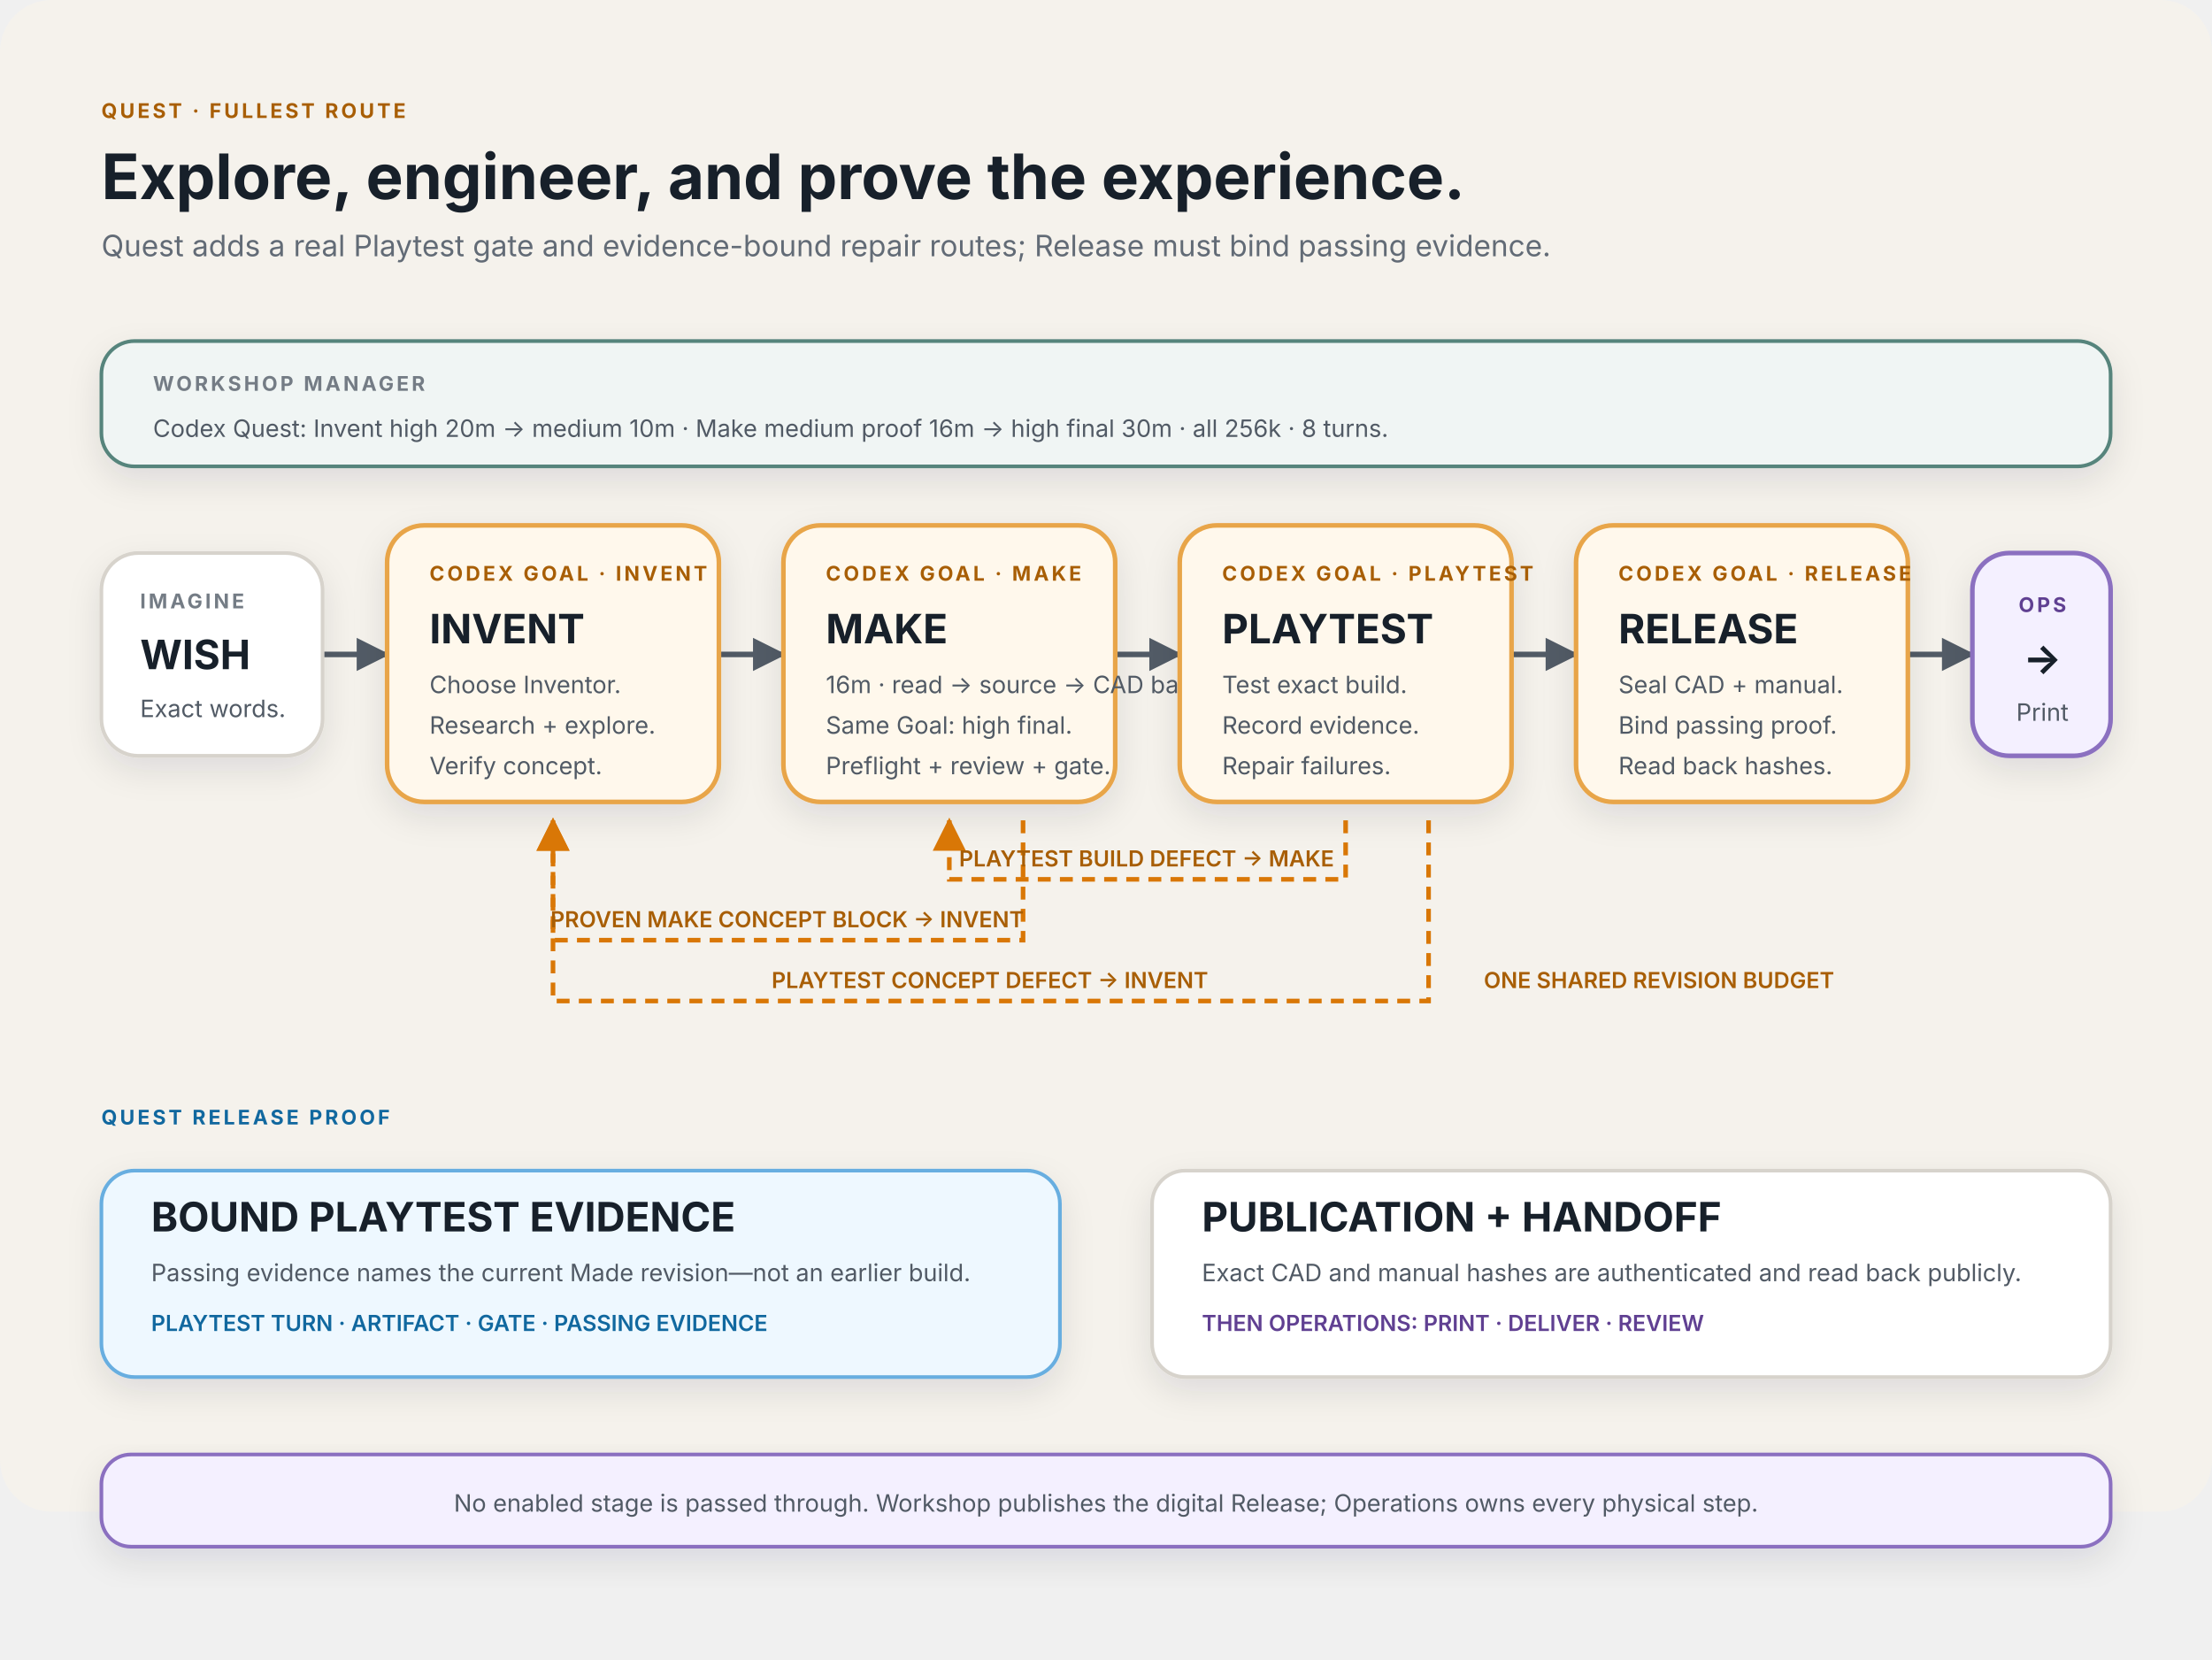
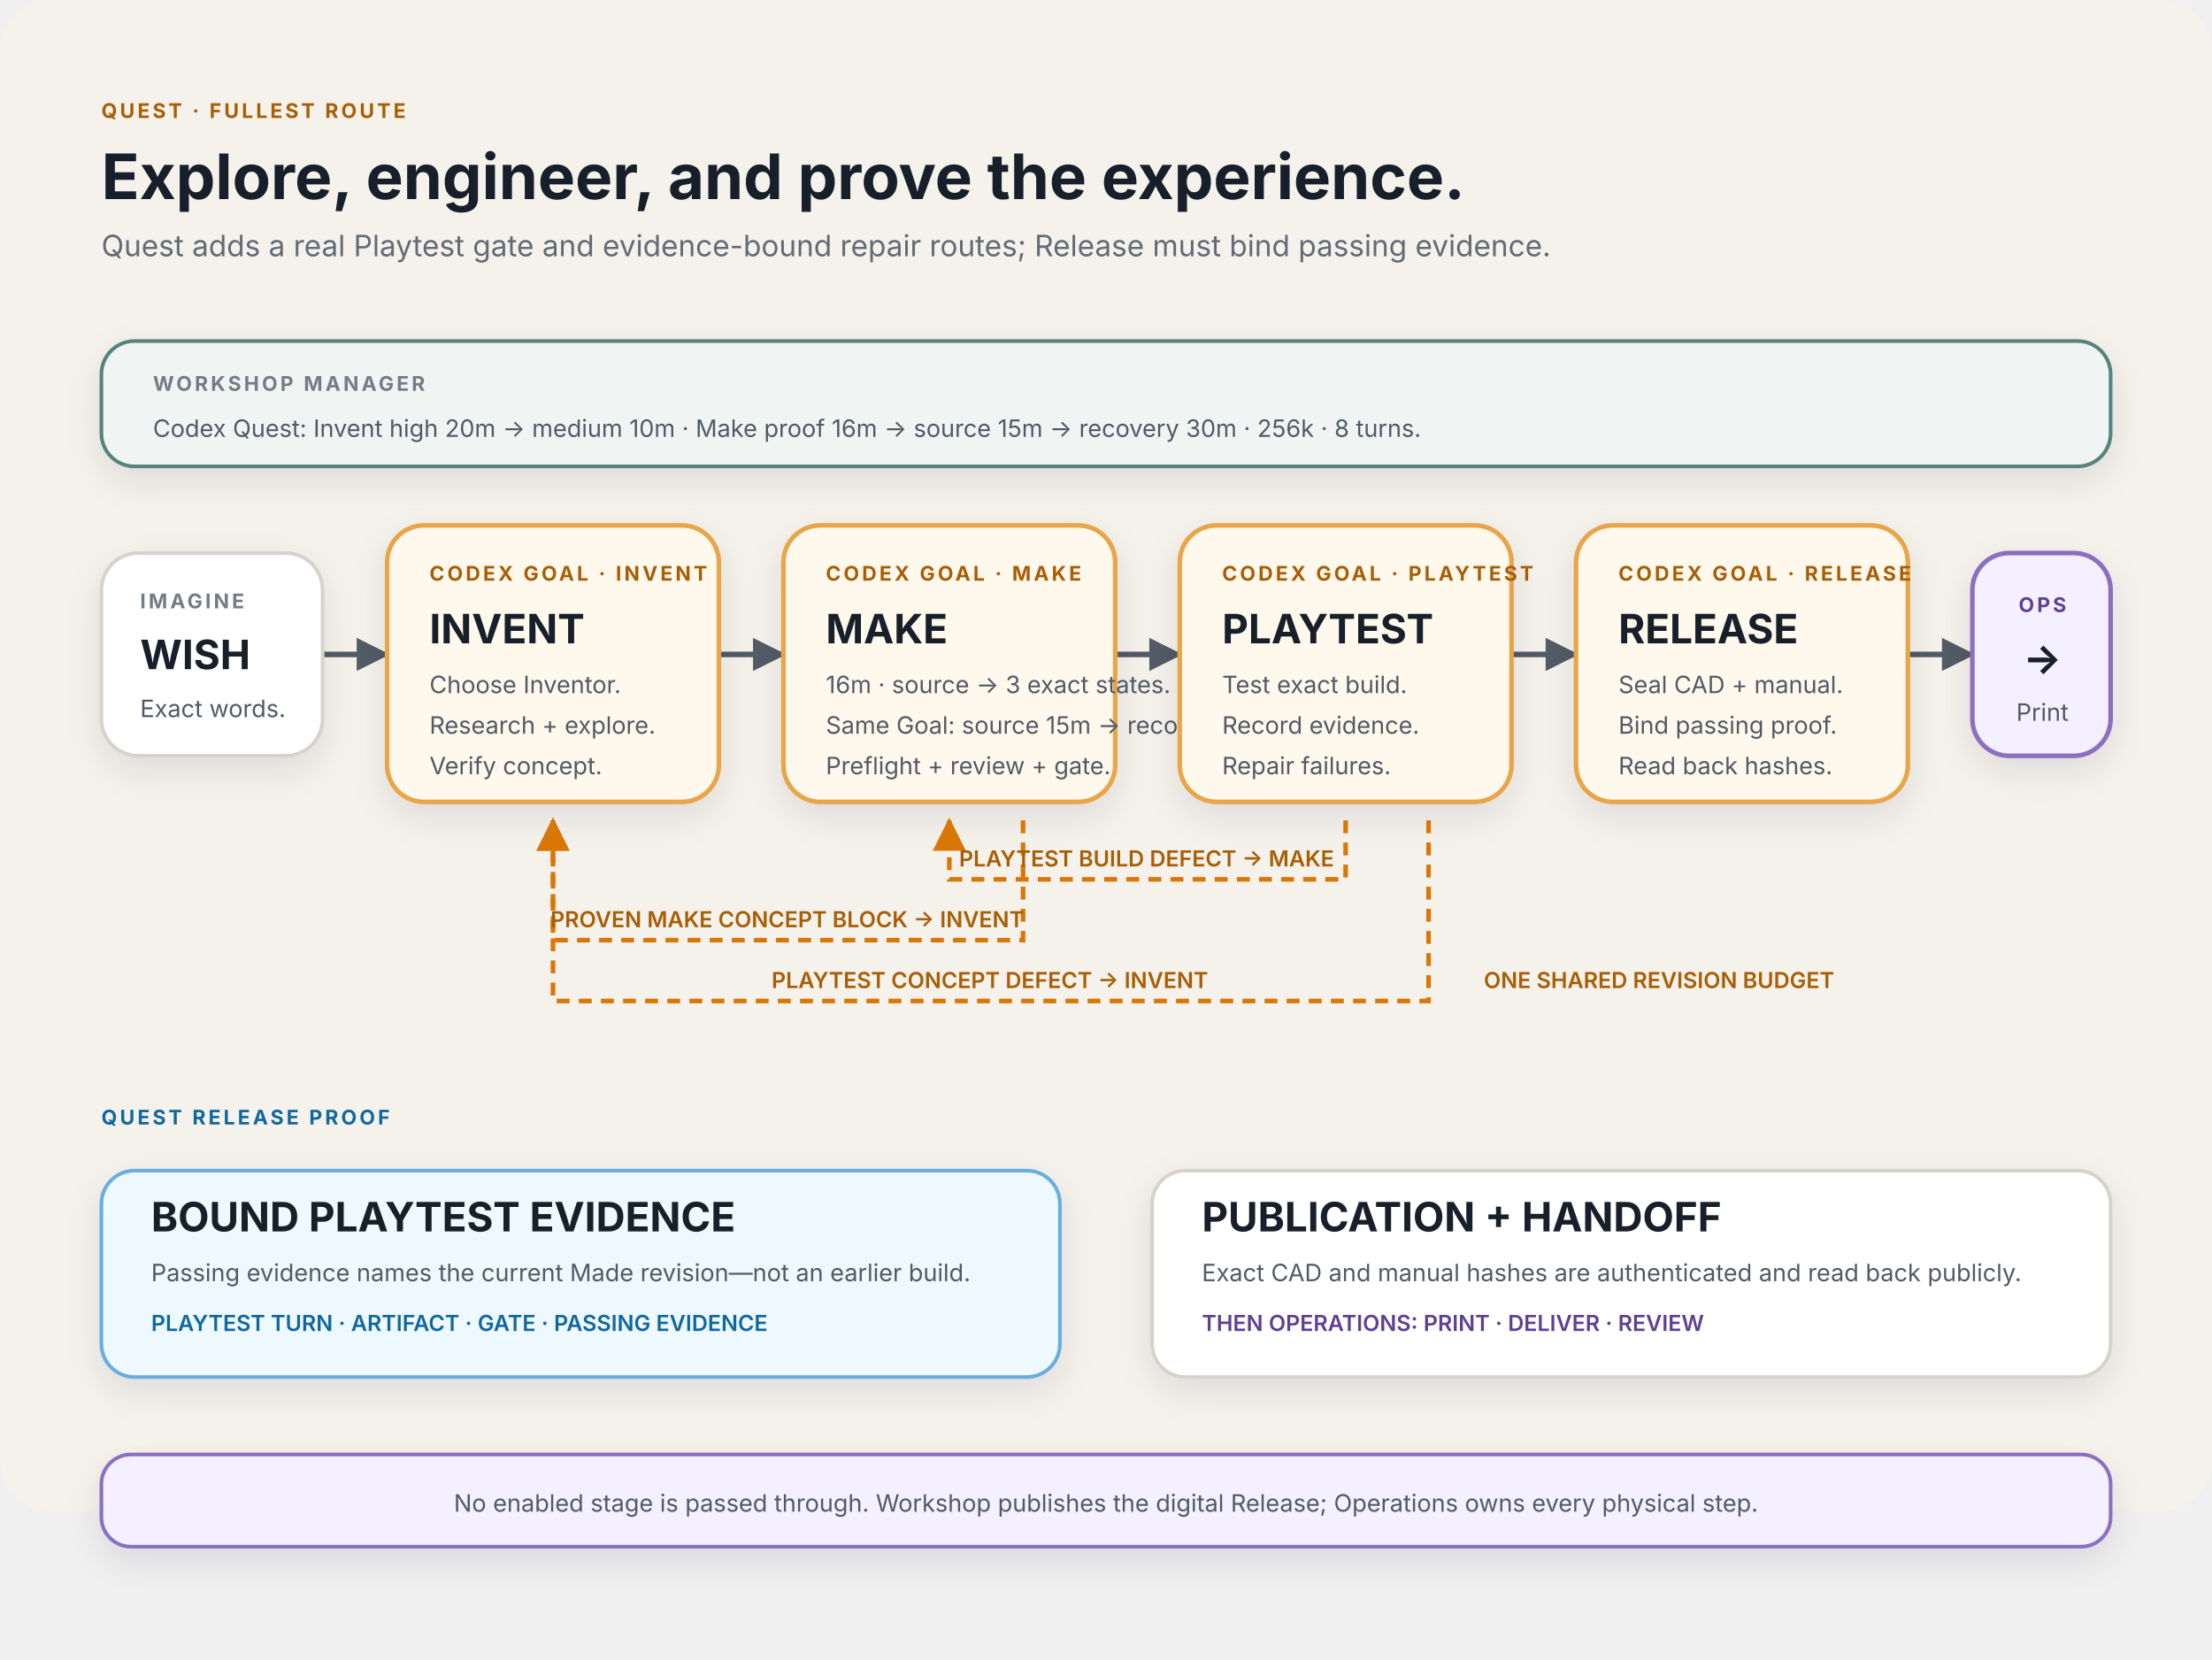
<svg xmlns="http://www.w3.org/2000/svg" viewBox="0 0 1200 900" role="img" aria-labelledby="title description">
  <defs>
    <filter id="shadow" x="-20%" y="-25%" width="140%" height="170%">
      <feDropShadow dx="0" dy="7" stdDeviation="9" flood-color="#17202a" flood-opacity="0.10" />
    </filter>
    <marker id="arrow" viewBox="0 0 12 12" markerWidth="18" markerHeight="18" refX="11" refY="6" orient="auto" markerUnits="userSpaceOnUse" overflow="visible">
      <polygon points="0,0 12,6 0,12" fill="#525b66" />
    </marker>
    <marker id="arrow-repair" viewBox="0 0 12 12" markerWidth="18" markerHeight="18" refX="11" refY="6" orient="auto" markerUnits="userSpaceOnUse" overflow="visible">
      <polygon points="0,0 12,6 0,12" fill="#d97706" />
    </marker>
    <style>
      .title { font: 700 34px -apple-system, BlinkMacSystemFont, "Segoe UI", sans-serif; fill: #17202a; }
      .subtitle { font: 400 16px -apple-system, BlinkMacSystemFont, "Segoe UI", sans-serif; fill: #626b76; }
      .eyebrow { font: 700 11px -apple-system, BlinkMacSystemFont, "Segoe UI", sans-serif; letter-spacing: 1.5px; fill: #747c85; }
      .heading { font: 700 22px -apple-system, BlinkMacSystemFont, "Segoe UI", sans-serif; fill: #17202a; }
      .body { font: 400 13px -apple-system, BlinkMacSystemFont, "Segoe UI", sans-serif; fill: #515a65; }
      .small { font: 600 12px -apple-system, BlinkMacSystemFont, "Segoe UI", sans-serif; fill: #626b76; }
      .route { fill: none; stroke: #525b66; stroke-width: 3; marker-end: url(#arrow); }
      .repair { fill: none; stroke: #d97706; stroke-width: 2.5; stroke-dasharray: 7 5; marker-end: url(#arrow-repair); }
      .node { fill: #ffffff; stroke: #d7d3cc; stroke-width: 2; }
      .manager { fill: #f0f5f4; stroke: #56847c; stroke-width: 2; }
      .active { fill: #fff8ec; stroke: #e8a548; stroke-width: 2.5; }
      .proof { fill: #eef8ff; stroke: #67aee0; stroke-width: 2; }
      .ops { fill: #f4f0ff; stroke: #8b6fc0; stroke-width: 2.5; }
      .orange { fill: #a85e05; }
      .blue { fill: #11689f; }
      .purple { fill: #604092; }
    </style>
  </defs>
  <rect width="1200" height="820" rx="28" fill="#f5f2ec" />
  <text x="55" y="64" class="eyebrow orange">QUEST · FULLEST ROUTE</text>
  <text x="55" y="108" class="title">Explore, engineer, and prove the experience.</text>
  <text x="55" y="139" class="subtitle">Quest adds a real Playtest gate and evidence-bound repair routes; Release must bind passing evidence.</text>
  <g filter="url(#shadow)">
    <rect x="55" y="185" width="1090" height="68" rx="18" class="manager" />
  </g>
  <text x="83" y="212" class="eyebrow" fill="#376b61">WORKSHOP MANAGER</text>
-   <text x="83" y="237" class="body">Codex Quest: Invent high 20m → medium 10m · Make medium proof 16m → high final 30m · all 256k · 8 turns.</text>
+   <text x="83" y="237" class="body">Codex Quest: Invent high 20m → medium 10m · Make proof 16m → source 15m → recovery 30m · 256k · 8 turns.</text>
  <path class="route" d="M 175 355 H 210" />
  <path class="route" d="M 390 355 H 425" />
  <path class="route" d="M 605 355 H 640" />
  <path class="route" d="M 820 355 H 855" />
  <path class="route" d="M 1035 355 H 1070" />
  <g filter="url(#shadow)">
    <rect x="55" y="300" width="120" height="110" rx="20" class="node" />
  </g>
  <text x="76" y="330" class="eyebrow">IMAGINE</text>
  <text x="76" y="363" class="heading">WISH</text>
  <text x="76" y="389" class="body">Exact words.</text>
  <g filter="url(#shadow)">
    <rect x="210" y="285" width="180" height="150" rx="20" class="active" />
  </g>
  <text x="233" y="315" class="eyebrow orange">CODEX GOAL · INVENT</text>
  <text x="233" y="349" class="heading">INVENT</text>
  <text x="233" y="376" class="body">Choose Inventor.</text>
  <text x="233" y="398" class="body">Research + explore.</text>
  <text x="233" y="420" class="body">Verify concept.</text>
  <g filter="url(#shadow)">
    <rect x="425" y="285" width="180" height="150" rx="20" class="active" />
  </g>
  <text x="448" y="315" class="eyebrow orange">CODEX GOAL · MAKE</text>
  <text x="448" y="349" class="heading">MAKE</text>
-   <text x="448" y="376" class="body">16m · read → source → CAD batch.</text>
-   <text x="448" y="398" class="body">Same Goal: high final.</text>
+   <text x="448" y="376" class="body">16m · source → 3 exact states.</text>
+   <text x="448" y="398" class="body">Same Goal: source 15m → recovery.</text>
  <text x="448" y="420" class="body">Preflight + review + gate.</text>
  <g filter="url(#shadow)">
    <rect x="640" y="285" width="180" height="150" rx="20" class="active" />
  </g>
  <text x="663" y="315" class="eyebrow orange">CODEX GOAL · PLAYTEST</text>
  <text x="663" y="349" class="heading">PLAYTEST</text>
  <text x="663" y="376" class="body">Test exact build.</text>
  <text x="663" y="398" class="body">Record evidence.</text>
  <text x="663" y="420" class="body">Repair failures.</text>
  <g filter="url(#shadow)">
    <rect x="855" y="285" width="180" height="150" rx="20" class="active" />
  </g>
  <text x="878" y="315" class="eyebrow orange">CODEX GOAL · RELEASE</text>
  <text x="878" y="349" class="heading">RELEASE</text>
  <text x="878" y="376" class="body">Seal CAD + manual.</text>
  <text x="878" y="398" class="body">Bind passing proof.</text>
  <text x="878" y="420" class="body">Read back hashes.</text>
  <g filter="url(#shadow)">
    <rect x="1070" y="300" width="75" height="110" rx="20" class="ops" />
  </g>
  <text x="1108" y="332" text-anchor="middle" class="eyebrow purple">OPS</text>
  <text x="1108" y="365" text-anchor="middle" class="heading">→</text>
  <text x="1108" y="391" text-anchor="middle" class="body">Print</text>
  <path class="repair" d="M 730 445 V 477 H 515 V 445" />
  <path class="repair" d="M 555 445 V 510 H 300 V 445" />
  <path class="repair" d="M 775 445 V 543 H 300 V 445" />
  <text x="622" y="470" text-anchor="middle" class="small orange">PLAYTEST BUILD DEFECT → MAKE</text>
  <text x="427" y="503" text-anchor="middle" class="small orange">PROVEN MAKE CONCEPT BLOCK → INVENT</text>
  <text x="537" y="536" text-anchor="middle" class="small orange">PLAYTEST CONCEPT DEFECT → INVENT</text>
  <text x="900" y="536" text-anchor="middle" class="small orange">ONE SHARED REVISION BUDGET</text>
  <text x="55" y="610" class="eyebrow blue">QUEST RELEASE PROOF</text>
  <g filter="url(#shadow)">
    <rect x="55" y="635" width="520" height="112" rx="18" class="proof" />
  </g>
  <text x="82" y="668" class="heading">BOUND PLAYTEST EVIDENCE</text>
  <text x="82" y="695" class="body">Passing evidence names the current Made revision—not an earlier build.</text>
  <text x="82" y="722" class="small blue">PLAYTEST TURN · ARTIFACT · GATE · PASSING EVIDENCE</text>
  <g filter="url(#shadow)">
    <rect x="625" y="635" width="520" height="112" rx="18" fill="#ffffff" stroke="#d7d3cc" stroke-width="2" />
  </g>
  <text x="652" y="668" class="heading">PUBLICATION + HANDOFF</text>
  <text x="652" y="695" class="body">Exact CAD and manual hashes are authenticated and read back publicly.</text>
  <text x="652" y="722" class="small purple">THEN OPERATIONS: PRINT · DELIVER · REVIEW</text>
  <g filter="url(#shadow)">
    <rect x="55" y="789" width="1090" height="50" rx="16" fill="#f4f0ff" stroke="#8b6fc0" stroke-width="2" />
  </g>
  <text x="600" y="820" text-anchor="middle" class="body">No enabled stage is passed through. Workshop publishes the digital Release; Operations owns every physical step.</text>
</svg>
